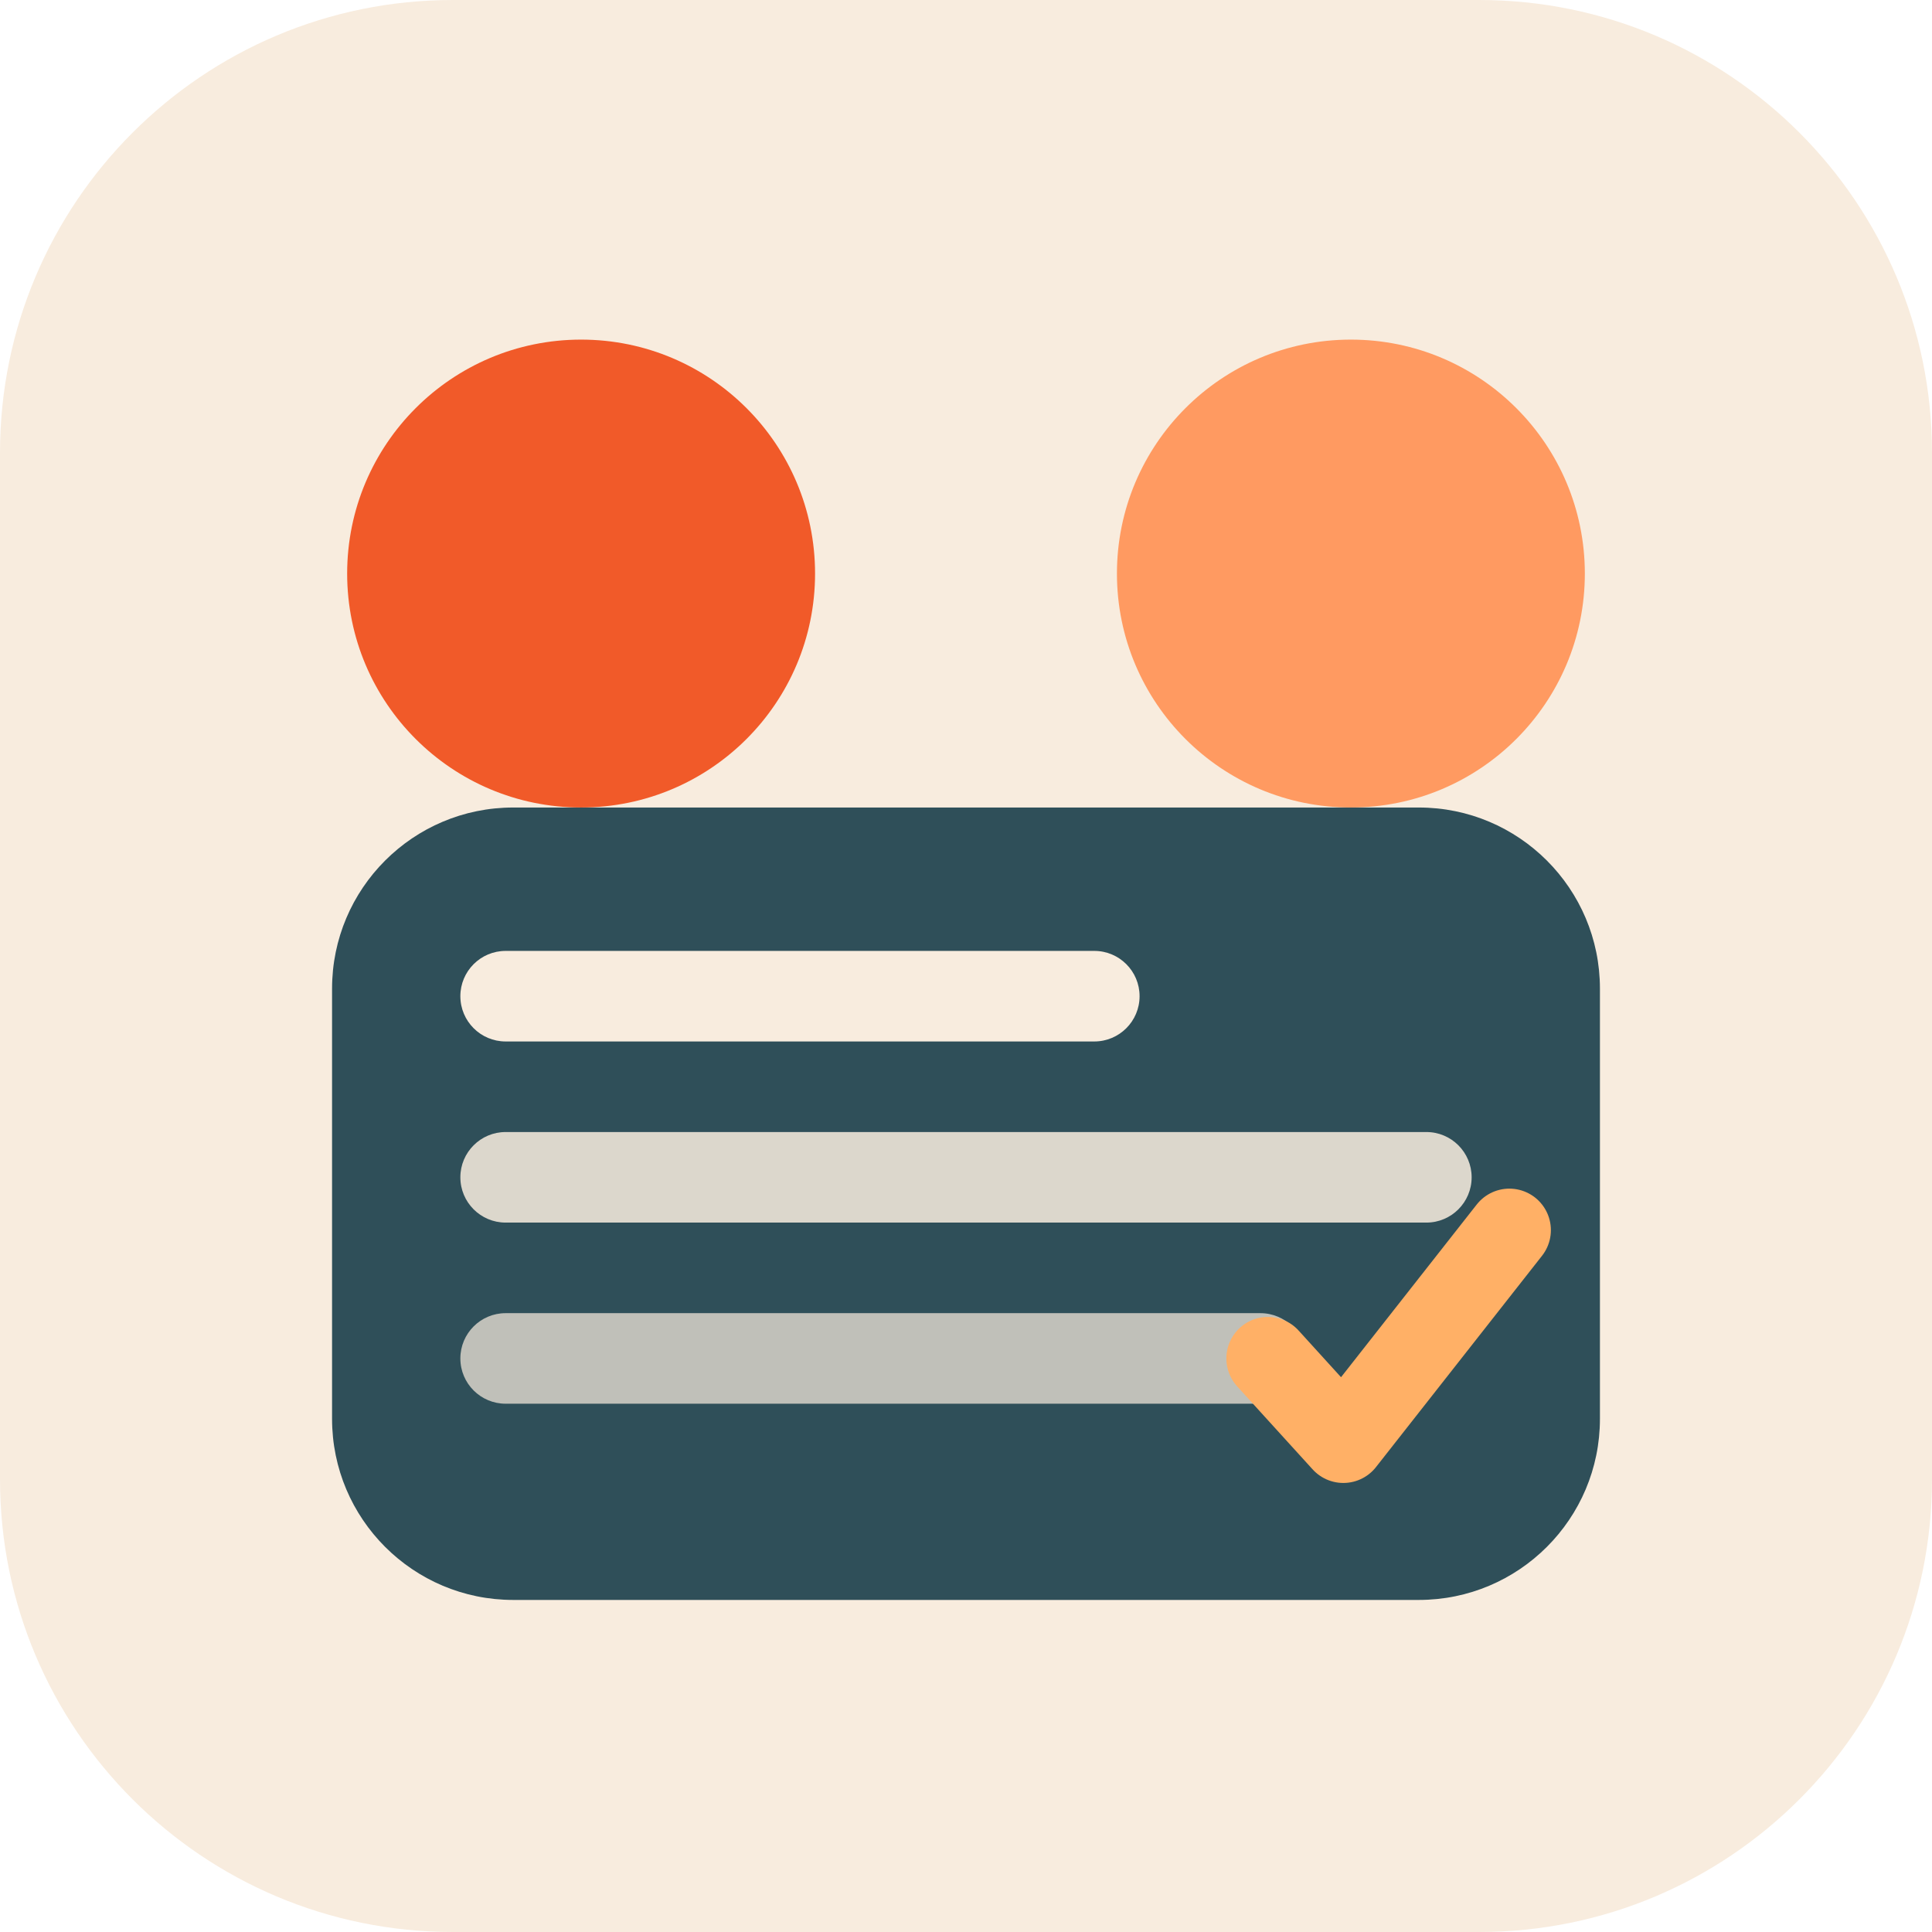
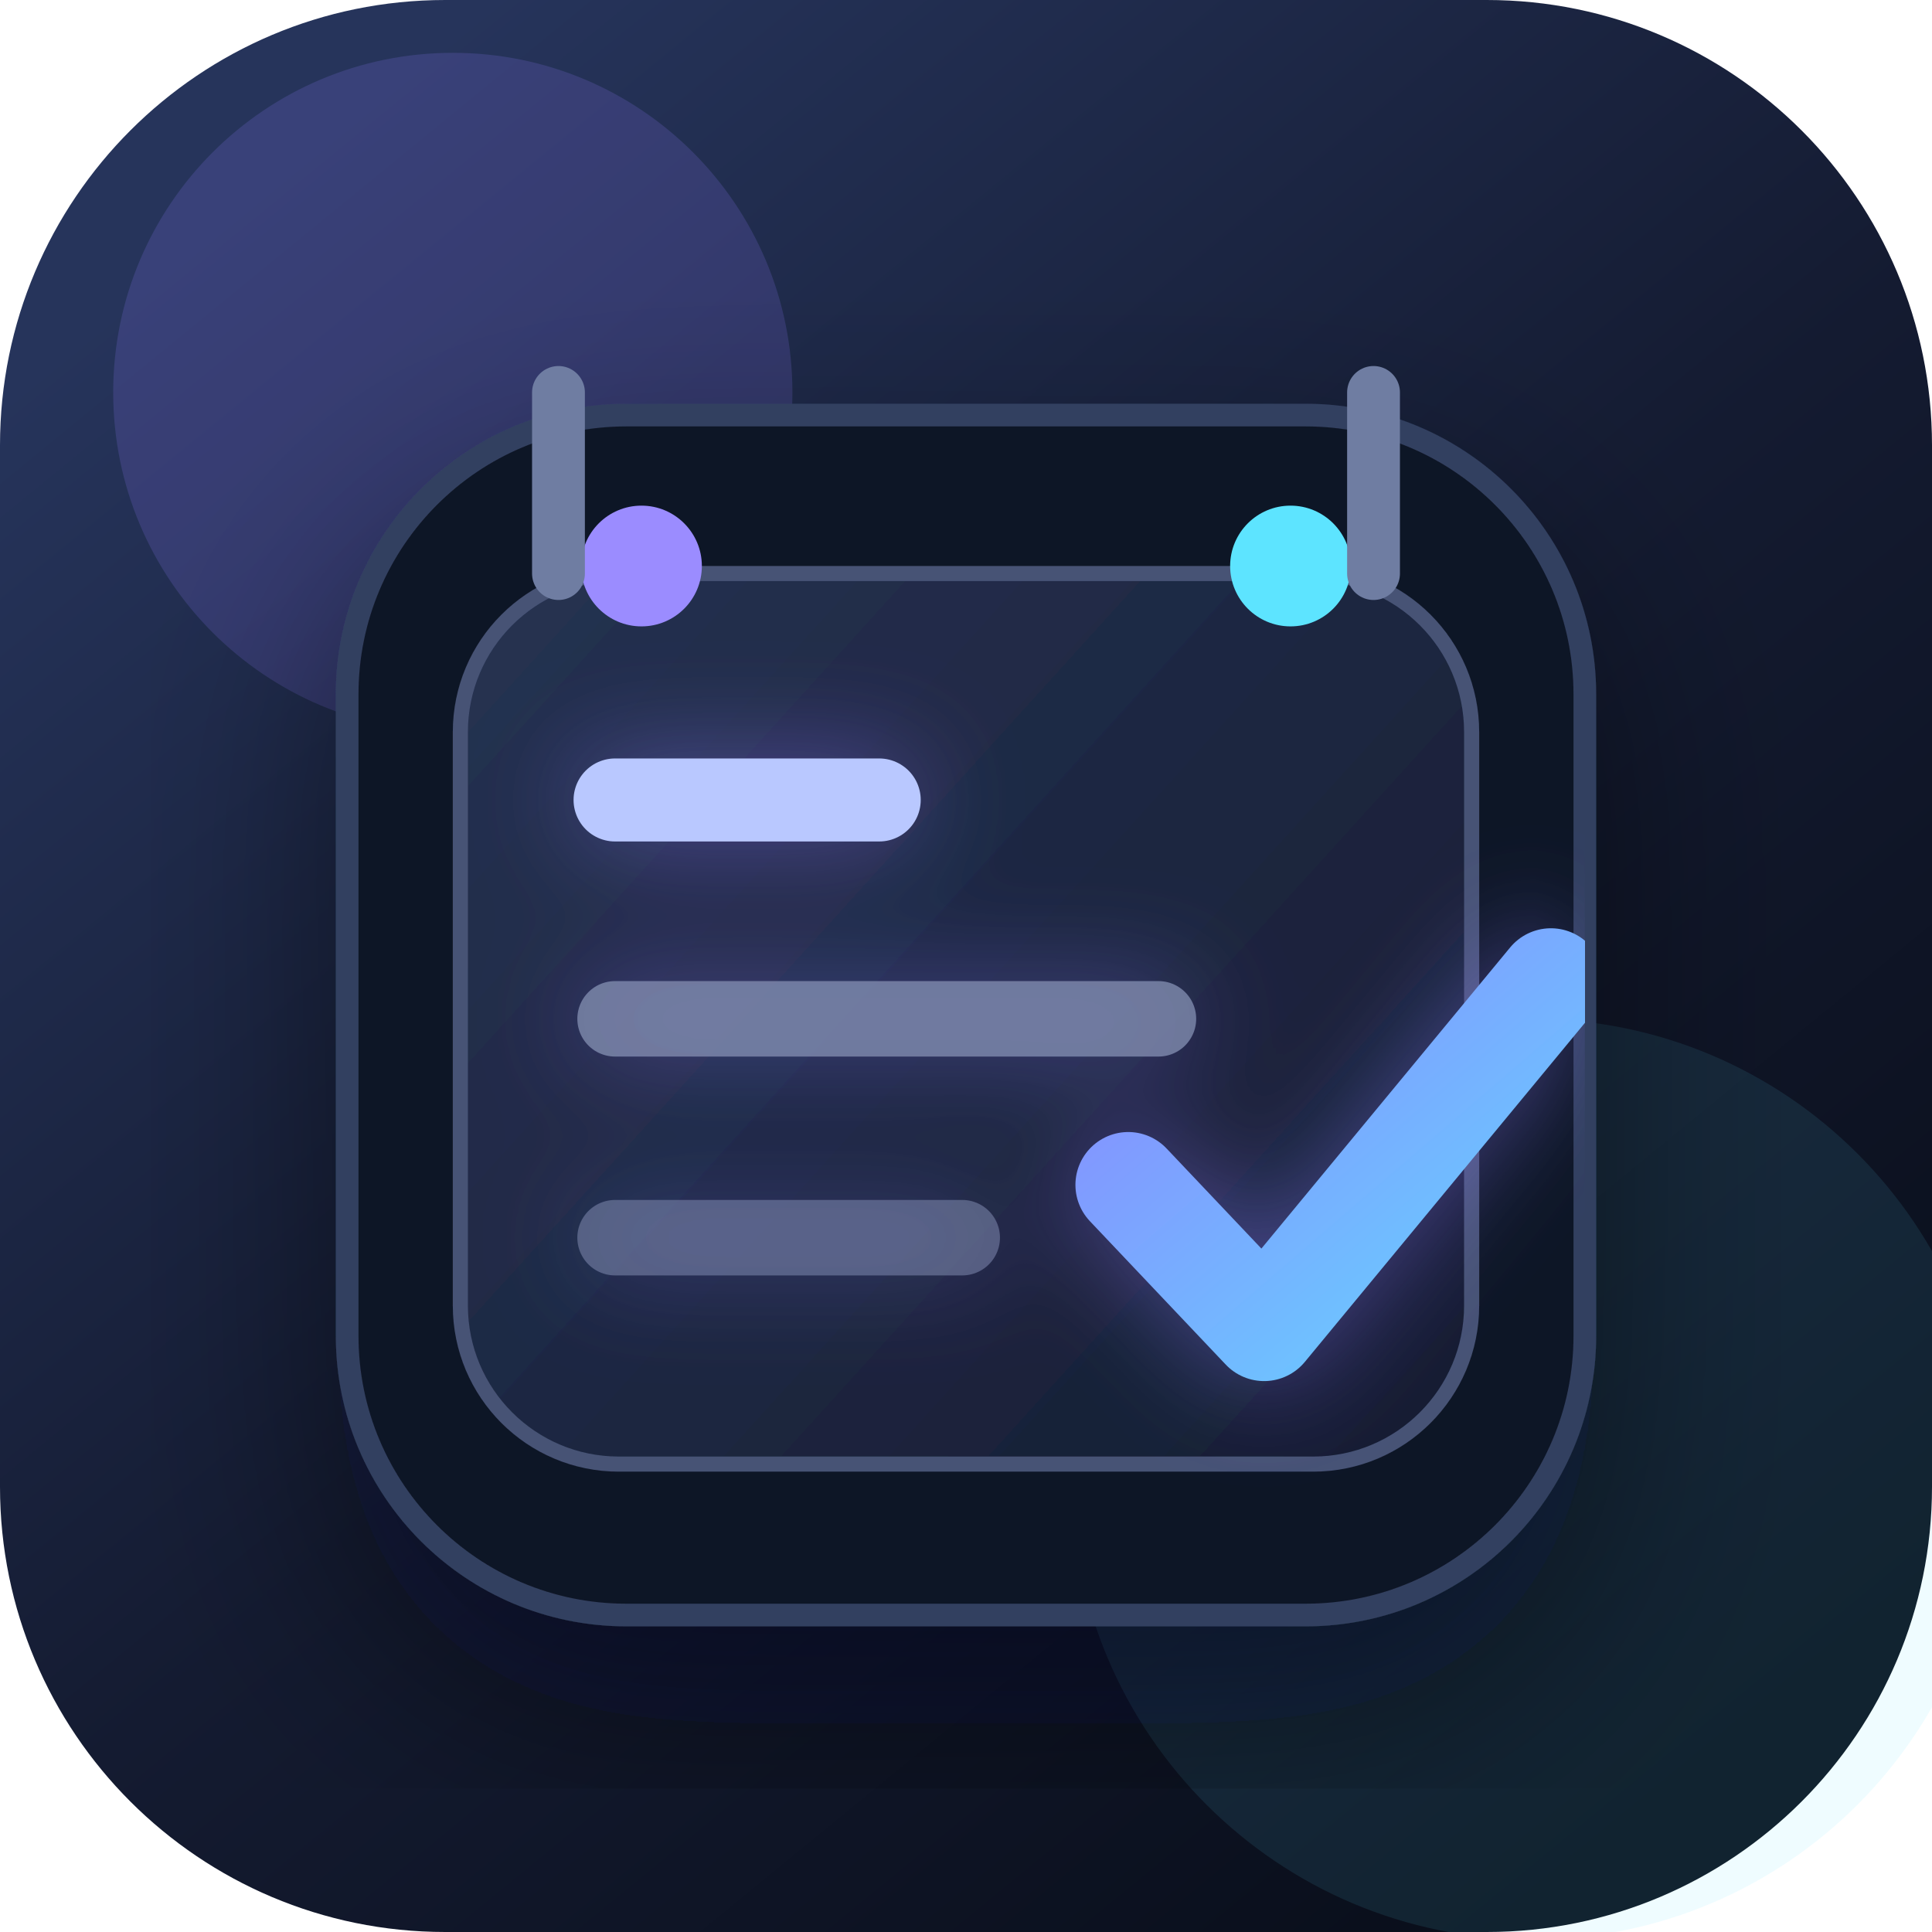
- <svg xmlns="http://www.w3.org/2000/svg" viewBox="0 0 512 512">
-   <rect width="512" height="512" rx="120" fill="#f8ecde" />
-   <circle cx="154" cy="152" r="62" fill="#f15a29" />
-   <circle cx="358" cy="152" r="62" fill="#ff9a61" />
-   <rect x="88" y="214" width="336" height="210" rx="48" fill="#2f4f59" />
-   <rect x="122" y="252" width="180" height="24" rx="12" fill="#f8ecde" />
-   <rect x="122" y="300" width="268" height="24" rx="12" fill="#f8ecde" opacity="0.86" />
-   <rect x="122" y="348" width="224" height="24" rx="12" fill="#f8ecde" opacity="0.72" />
-   <path d="M336 360l20 22 44-56" fill="none" stroke="#ffb066" stroke-linecap="round" stroke-linejoin="round" stroke-width="22" />
+ <svg xmlns="http://www.w3.org/2000/svg" viewBox="0 0 512 512" role="img" aria-label="planner. app icon">
+   <defs>
+     <linearGradient id="bg" x1="80" y1="40" x2="440" y2="480" gradientUnits="userSpaceOnUse">
+       <stop offset="0" stop-color="#26345b" />
+       <stop offset="0.52" stop-color="#141b31" />
+       <stop offset="1" stop-color="#090e1a" />
+     </linearGradient>
+     <linearGradient id="accent" x1="132" y1="112" x2="392" y2="414" gradientUnits="userSpaceOnUse">
+       <stop offset="0" stop-color="#b9a7ff" />
+       <stop offset="0.48" stop-color="#8f7cff" />
+       <stop offset="1" stop-color="#5de4ff" />
+     </linearGradient>
+     <linearGradient id="card" x1="116" y1="156" x2="396" y2="410" gradientUnits="userSpaceOnUse">
+       <stop offset="0" stop-color="#263252" />
+       <stop offset="1" stop-color="#141b2f" />
+     </linearGradient>
+     <filter id="shadow" x="40" y="54" width="432" height="420" color-interpolation-filters="sRGB" filterUnits="userSpaceOnUse">
+       <feDropShadow dx="0" dy="26" stdDeviation="28" flood-color="#050915" flood-opacity="0.46" />
+     </filter>
+     <filter id="glow" x="92" y="72" width="328" height="340" color-interpolation-filters="sRGB" filterUnits="userSpaceOnUse">
+       <feDropShadow dx="0" dy="0" stdDeviation="14" flood-color="#8f7cff" flood-opacity="0.42" />
+     </filter>
+   </defs>
+   <rect width="512" height="512" rx="118" fill="url(#bg)" />
+   <circle cx="120" cy="104" r="90" fill="#8f7cff" opacity="0.18" />
+   <circle cx="406" cy="392" r="122" fill="#5de4ff" opacity="0.10" />
+   <g filter="url(#shadow)">
+     <rect x="92" y="110" width="328" height="318" rx="74" fill="#101728" stroke="#334160" stroke-width="6" />
+     <rect x="122" y="152" width="268" height="236" rx="42" fill="url(#card)" stroke="#465375" stroke-width="4" />
+   </g>
+   <g filter="url(#glow)">
+     <path d="M163 212h70" stroke="#b9c8ff" stroke-width="22" stroke-linecap="round" />
+     <path d="M163 270h144" stroke="#7f8bae" stroke-width="20" stroke-linecap="round" opacity="0.8" />
+     <path d="M163 328h92" stroke="#7f8bae" stroke-width="20" stroke-linecap="round" opacity="0.55" />
+     <path d="M299 314l36 38 76-92" fill="none" stroke="url(#accent)" stroke-width="28" stroke-linecap="round" stroke-linejoin="round" />
+   </g>
+   <circle cx="170" cy="150" r="16" fill="#9b8cff" />
+   <circle cx="342" cy="150" r="16" fill="#5de4ff" />
+   <path d="M148 104v48M364 104v48" stroke="#6f7da2" stroke-width="14" stroke-linecap="round" />
</svg>
